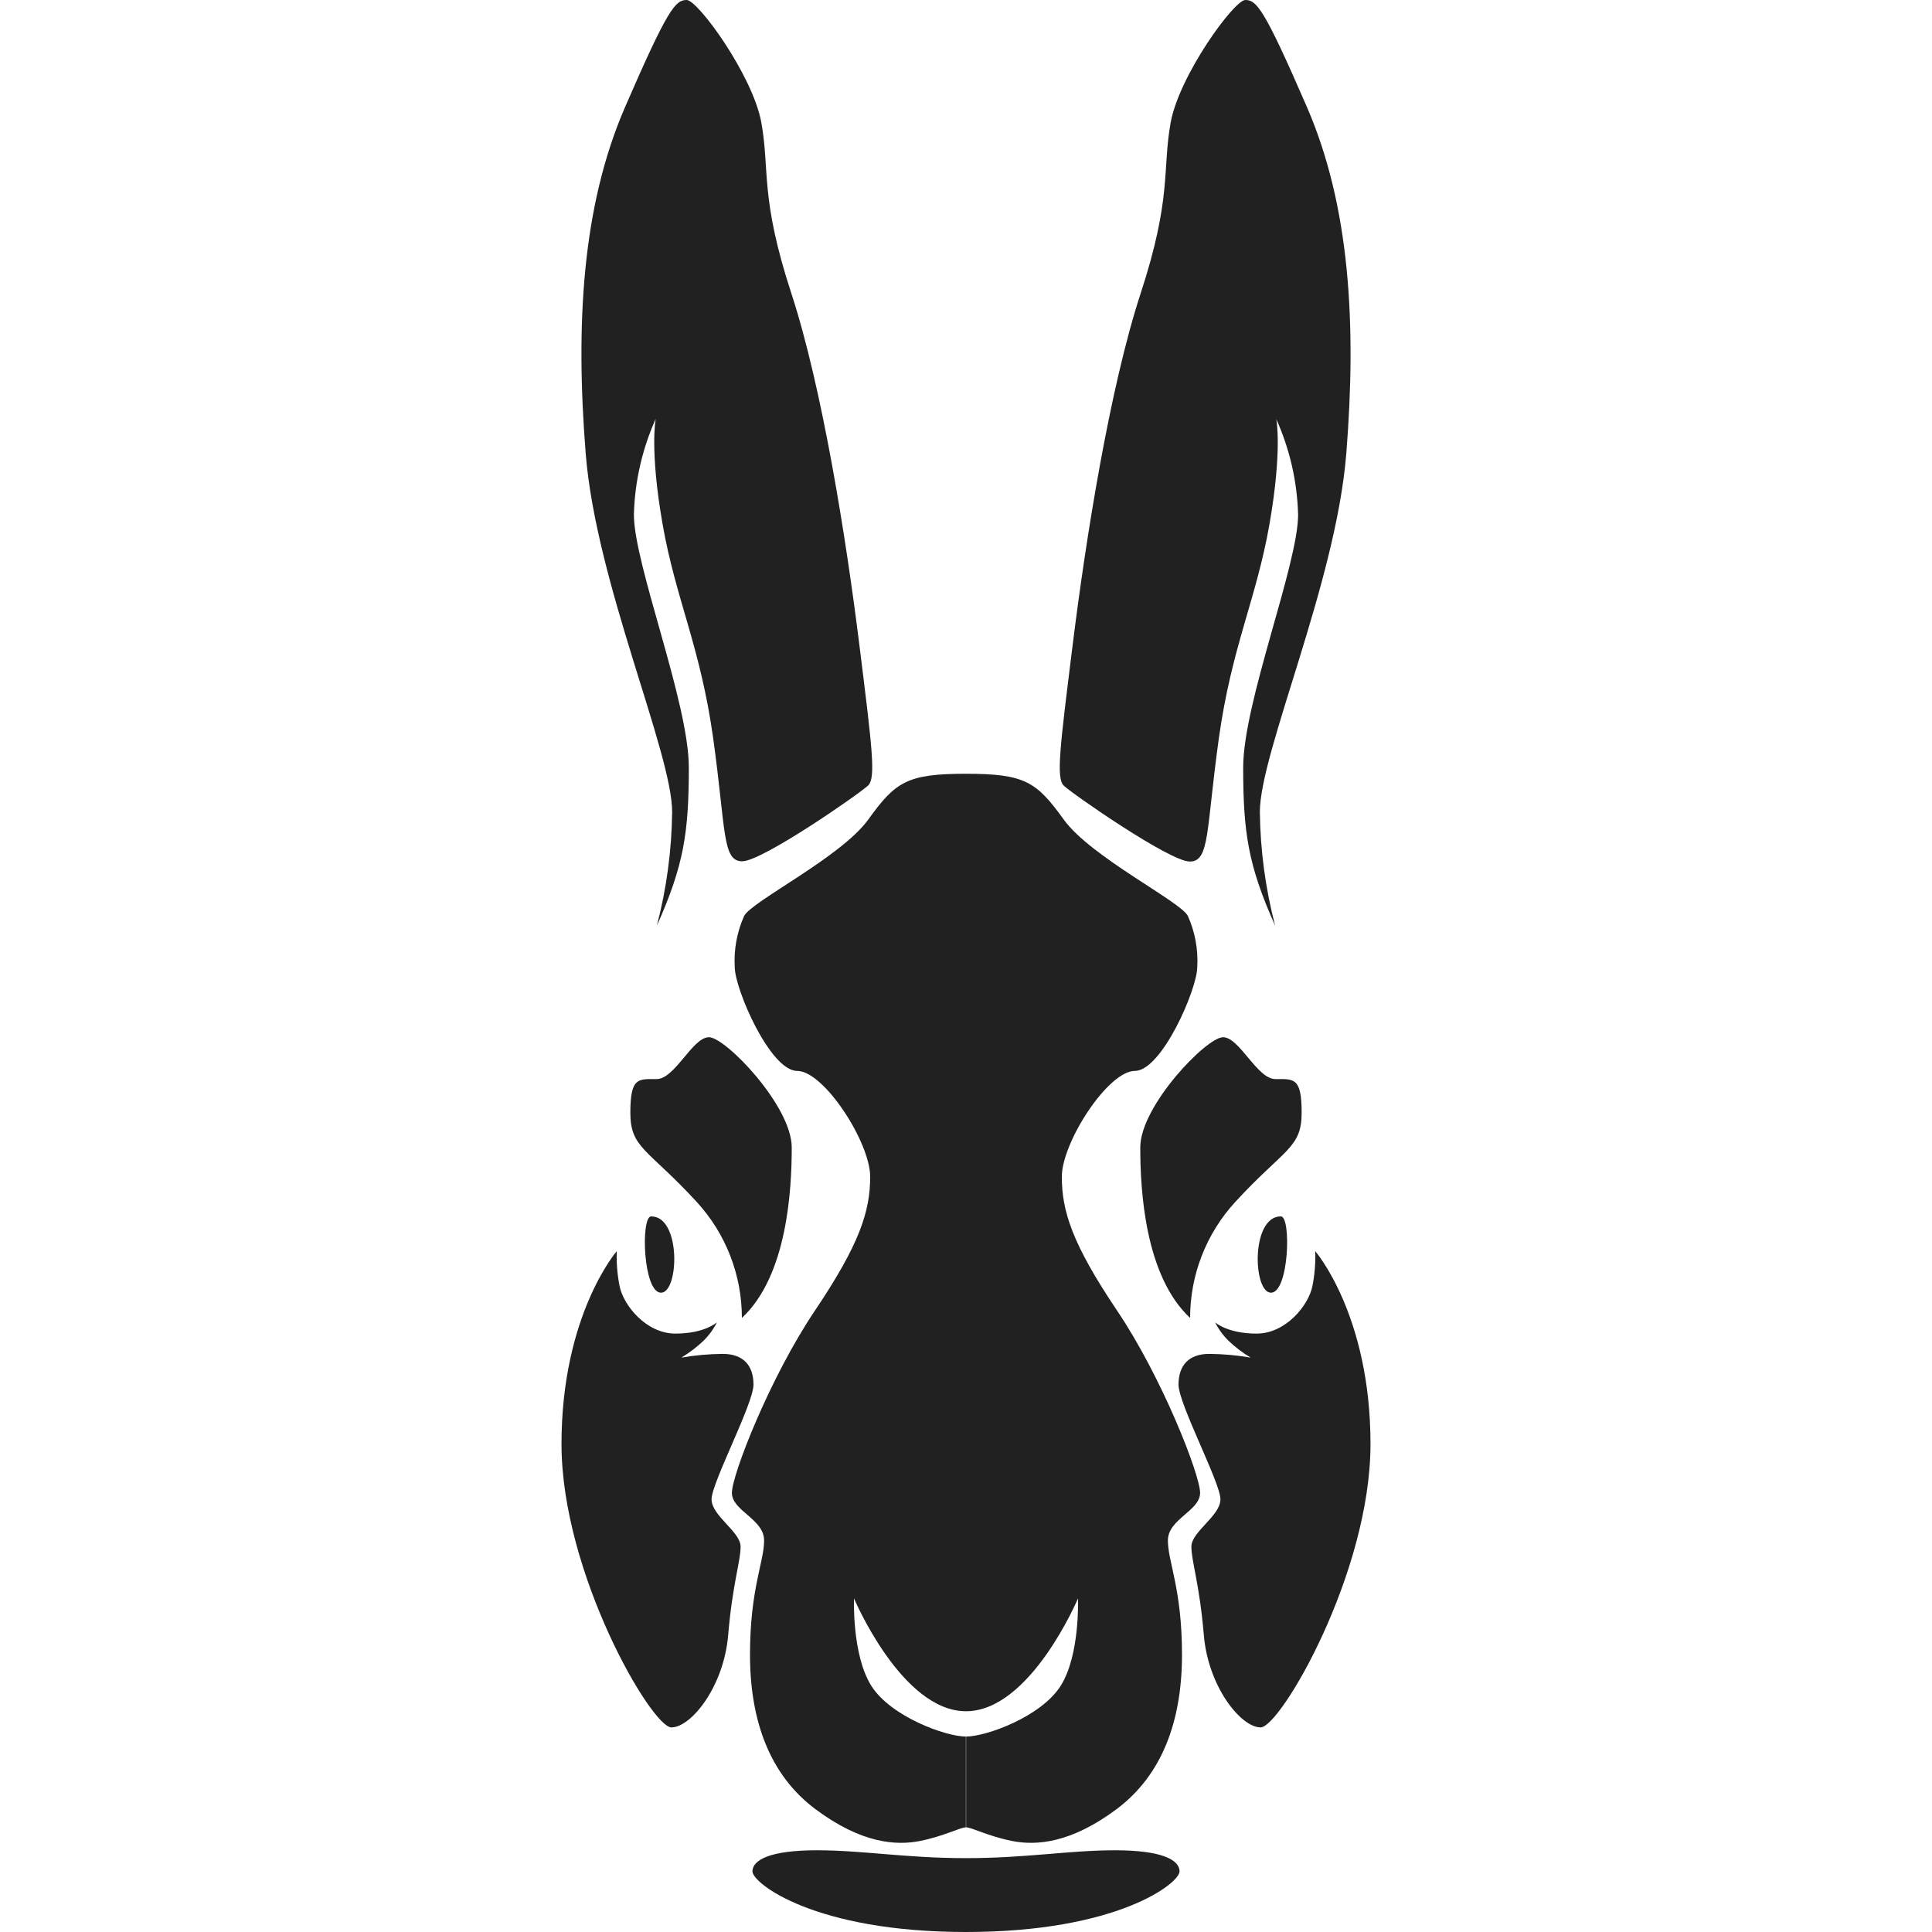
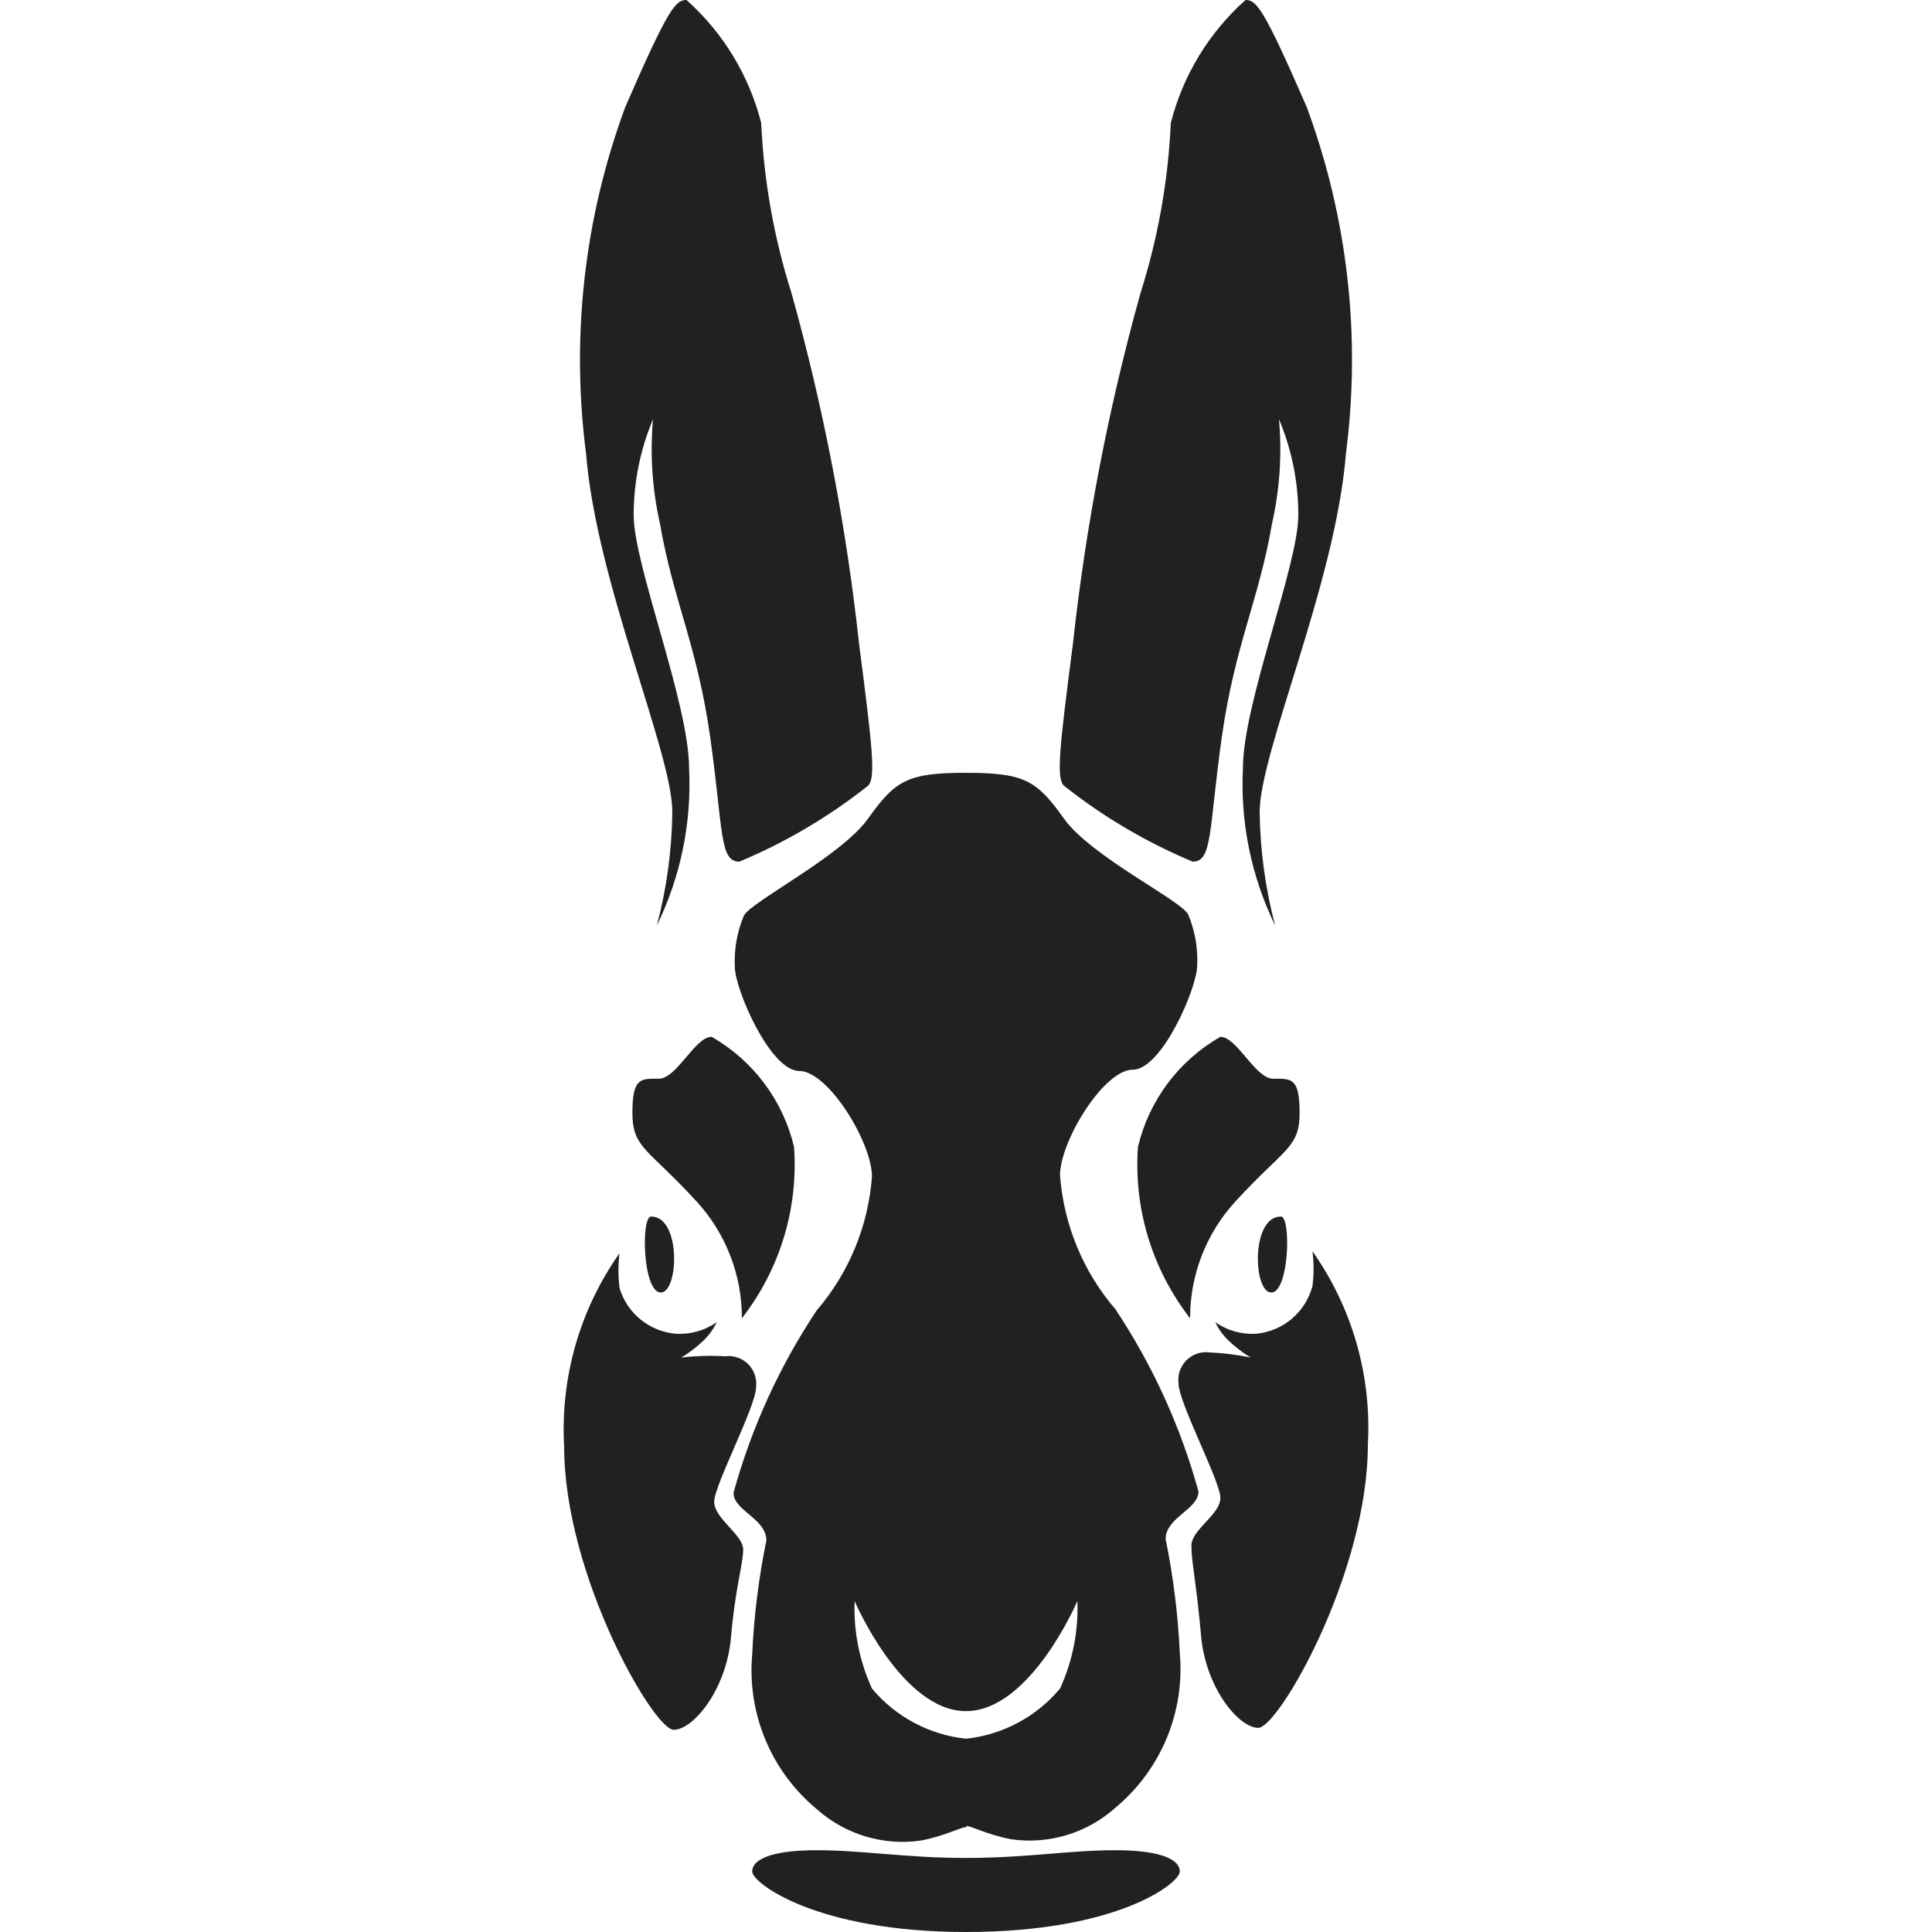
- <svg xmlns="http://www.w3.org/2000/svg" viewBox="0 0 300 300">
-   <g id="easterncottontailrabbit">
-     <g id="right">
-       <path d="M150,120.15c9.14,0,10.95,1.24,15.17,7.1s18.22,12.75,19.29,15a17,17,0,0,1,1.45,7.9c0,3.44-5.52,16.14-9.69,16.14s-11.34,11.1-11.34,16.43,1.6,10.42,8.58,20.79,12.89,25.49,12.89,28.3-5,4.05-5,7.4,2.19,7.48,2.19,17.73-3.06,18.69-10.18,24-12.51,5.67-16.24,4.92-6.23-2.11-7.1-2.11V269.65c3.13,0,11.67-3.09,14.69-7.89s2.68-13.56,2.68-13.56S160,265.72,150,265.72Z" transform="translate(0)" fill="#212121" />
-       <path d="M150,288.53c9.4,0,16-1.22,23.16-1.22s10,1.46,10,3.28S173.56,300,150,300Z" transform="translate(0)" fill="#212121" />
-       <path d="M198,143.73a73.25,73.25,0,0,1-2.37-17.64c0-9.26,11.82-35.58,13.42-55.64s.58-38.39-6.1-53.8S195.11,0,193.37,0s-10.29,11.74-11.6,19.08.22,11.58-4.63,26.41S168.61,83.68,166.58,100s-2.6,20.81-1.39,22,16.43,11.78,19.56,11.78,2.52-4.87,4.51-19.12,5.81-21.57,7.85-33.2,1.07-16.38,1.07-16.38a38.83,38.83,0,0,1,3.39,14.83c0,7.75-8.53,29.18-8.53,39.26S193.81,134.38,198,143.73Z" transform="translate(0)" fill="#212121" />
-       <path d="M184.8,204.65a26.61,26.61,0,0,1,7-18c7.61-8.28,10.32-8.33,10.32-13.86s-1.21-5.23-4.07-5.23-5.57-6.5-8.14-6.5-12.85,10.67-12.85,17.11S177.72,198.06,184.8,204.65Z" transform="translate(0)" fill="#212121" />
-       <path d="M194.2,210.81a19.92,19.92,0,0,1-3.44-2.62,10.72,10.72,0,0,1-2.08-2.86s1.89,1.75,6.44,1.75,8.1-4.41,8.68-7.42a23.62,23.62,0,0,0,.43-5.38s8.58,9.89,8.58,29.95-14,44-17.06,44-8.14-6.3-8.82-14.34S185,242.48,185,240.16s4.51-4.78,4.51-7.35S183,218,183,215s1.6-4.77,4.79-4.77A39.81,39.81,0,0,1,194.2,210.81Z" transform="translate(0)" fill="#212121" />
-       <path d="M198.89,188.88c1.64,0,1.27,11.85-1.53,11.85S194.2,188.88,198.89,188.88Z" transform="translate(0)" fill="#212121" />
-     </g>
-     <g id="left">
-       <path d="M150,120.15c-9.14,0-10.95,1.24-15.17,7.1s-18.22,12.75-19.29,15a17,17,0,0,0-1.45,7.9c0,3.44,5.52,16.14,9.69,16.14s11.34,11.1,11.34,16.43-1.6,10.42-8.58,20.79-12.89,25.49-12.89,28.3,5,4.05,5,7.4-2.19,7.48-2.19,17.73,3.06,18.69,10.18,24,12.51,5.67,16.24,4.92,6.23-2.11,7.1-2.11V269.65c-3.13,0-11.67-3.09-14.69-7.89s-2.68-13.56-2.68-13.56S140,265.72,150,265.72Z" transform="translate(0)" fill="#212121" />
-       <path d="M150,288.53c-9.4,0-16-1.22-23.16-1.22s-10,1.46-10,3.28S126.44,300,150,300Z" transform="translate(0)" fill="#212121" />
-       <path d="M102,143.73a73.25,73.25,0,0,0,2.37-17.64c0-9.26-11.82-35.58-13.42-55.64s-.58-38.39,6.1-53.8S104.89,0,106.63,0s10.29,11.74,11.6,19.08-.22,11.58,4.63,26.41,8.53,38.19,10.56,54.47,2.6,20.81,1.39,22-16.43,11.78-19.56,11.78-2.52-4.87-4.51-19.12-5.81-21.57-7.85-33.2-1.07-16.38-1.07-16.38A38.83,38.83,0,0,0,98.43,79.9c0,7.75,8.53,29.18,8.53,39.26S106.19,134.38,102,143.73Z" transform="translate(0)" fill="#212121" />
-       <path d="M115.2,204.65a26.61,26.61,0,0,0-7-18c-7.61-8.28-10.32-8.33-10.32-13.86s1.21-5.23,4.07-5.23,5.57-6.5,8.14-6.5,12.85,10.67,12.85,17.11S122.28,198.06,115.2,204.65Z" transform="translate(0)" fill="#212121" />
-       <path d="M105.8,210.81a19.92,19.92,0,0,0,3.44-2.62,10.72,10.72,0,0,0,2.08-2.86s-1.89,1.75-6.44,1.75-8.1-4.41-8.68-7.42a23.62,23.62,0,0,1-.43-5.38s-8.58,9.89-8.58,29.95,14,44,17.06,44,8.14-6.3,8.82-14.34S115,242.48,115,240.16s-4.51-4.78-4.51-7.35S117,218,117,215s-1.6-4.77-4.79-4.77A39.81,39.81,0,0,0,105.8,210.81Z" transform="translate(0)" fill="#212121" />
-       <path d="M101.11,188.88c-1.64,0-1.27,11.85,1.53,11.85S105.8,188.88,101.11,188.88Z" transform="translate(0)" fill="#212121" />
-     </g>
-   </g>
-   <g id="frame">
-     <rect width="300" height="300" fill="none" />
-   </g>
+ <svg xmlns="http://www.w3.org/2000/svg" viewBox="0 0 30 30">
+   <path d="M15,12c.91,0,1.1.12,1.52.71s1.82,1.27,1.93,1.49a1.83,1.83,0,0,1,.14.79c0,.35-.55,1.62-1,1.62s-1.13,1.11-1.13,1.64a3.6,3.6,0,0,0,.86,2.08,9.81,9.81,0,0,1,1.29,2.83c0,.28-.51.4-.51.74a11.45,11.45,0,0,1,.22,1.77,2.8,2.8,0,0,1-1,2.4,2,2,0,0,1-1.62.49c-.37-.07-.62-.21-.71-.21V27a2.21,2.21,0,0,0,1.47-.78,3,3,0,0,0,.27-1.36S16,26.57,15,26.57Z" transform="translate(0)" fill="#212121" />
+   <path d="M15,28.85c.94,0,1.6-.12,2.32-.12s1,.15,1,.33S17.36,30,15,30Z" transform="translate(0)" fill="#212121" />
+   <path d="M19.8,14.37a7.24,7.24,0,0,1-.24-1.76c0-.93,1.18-3.56,1.34-5.57a11.3,11.3,0,0,0-.61-5.38C19.62.12,19.51,0,19.34,0a3.82,3.82,0,0,0-1.16,1.91,10.26,10.26,0,0,1-.47,2.64A33.9,33.9,0,0,0,16.66,10c-.21,1.62-.26,2.08-.14,2.2a8.5,8.5,0,0,0,2,1.18c.31,0,.25-.49.45-1.92s.58-2.15.78-3.32a5.25,5.25,0,0,0,.11-1.63A3.82,3.82,0,0,1,20.16,8c0,.78-.86,2.92-.86,3.93A5,5,0,0,0,19.8,14.37Z" transform="translate(0)" fill="#212121" />
+   <path d="M18.48,20.47a2.67,2.67,0,0,1,.7-1.81c.76-.83,1-.83,1-1.38s-.13-.53-.41-.53-.56-.65-.82-.65a2.68,2.68,0,0,0-1.28,1.71A3.88,3.88,0,0,0,18.48,20.47Z" transform="translate(0)" fill="#212121" />
+   <path d="M19.42,21.08a2.06,2.06,0,0,1-.34-.26,1,1,0,0,1-.21-.29,1,1,0,0,0,.64.18,1,1,0,0,0,.87-.74,2.15,2.15,0,0,0,0-.54,4.74,4.74,0,0,1,.86,3c0,2-1.39,4.4-1.7,4.4s-.82-.63-.89-1.43S18.5,24.25,18.5,24s.45-.48.45-.74-.65-1.48-.65-1.78a.43.43,0,0,1,.48-.48A4,4,0,0,1,19.42,21.08Z" transform="translate(0)" fill="#212121" />
+   <path d="M19.89,18.89c.16,0,.13,1.18-.15,1.18S19.42,18.89,19.89,18.89Z" transform="translate(0)" fill="#212121" />
+   <path d="M15,12c-.91,0-1.1.12-1.52.71S11.66,14,11.55,14.22a1.83,1.83,0,0,0-.14.79c0,.35.55,1.62,1,1.62s1.13,1.11,1.13,1.64a3.6,3.6,0,0,1-.86,2.08,9.81,9.81,0,0,0-1.29,2.83c0,.28.51.4.51.74a11.45,11.45,0,0,0-.22,1.77,2.8,2.8,0,0,0,1,2.4,2,2,0,0,0,1.62.49c.37-.07.62-.21.71-.21V27a2.21,2.21,0,0,1-1.47-.78,3,3,0,0,1-.27-1.36S14,26.57,15,26.57Z" transform="translate(0)" fill="#212121" />
+   <path d="M15,28.85c-.94,0-1.6-.12-2.32-.12s-1,.15-1,.33,1,.94,3.32.94Z" transform="translate(0)" fill="#212121" />
+   <path d="M10.2,14.37a7.24,7.24,0,0,0,.24-1.76c0-.93-1.18-3.56-1.34-5.57a11.3,11.3,0,0,1,.61-5.38C10.38.12,10.49,0,10.66,0a3.82,3.82,0,0,1,1.16,1.91,10.26,10.26,0,0,0,.47,2.64A33.9,33.9,0,0,1,13.34,10c.21,1.62.26,2.08.14,2.2a8.5,8.5,0,0,1-2,1.18c-.31,0-.25-.49-.45-1.92s-.58-2.15-.78-3.32a5.25,5.25,0,0,1-.11-1.63A3.82,3.82,0,0,0,9.84,8c0,.78.86,2.92.86,3.93A5,5,0,0,1,10.2,14.37Z" transform="translate(0)" fill="#212121" />
+   <path d="M11.52,20.47a2.67,2.67,0,0,0-.7-1.81c-.76-.83-1-.83-1-1.38s.13-.53.41-.53.56-.65.82-.65a2.68,2.68,0,0,1,1.28,1.71A3.88,3.88,0,0,1,11.52,20.47Z" transform="translate(0)" fill="#212121" />
+   <path d="M10.58,21.08a2.06,2.06,0,0,0,.34-.26,1,1,0,0,0,.21-.29,1,1,0,0,1-.64.18A1,1,0,0,1,9.62,20a2.15,2.15,0,0,1,0-.54,4.74,4.74,0,0,0-.86,3c0,2,1.39,4.4,1.7,4.4s.82-.63.89-1.43.19-1.14.19-1.37-.45-.48-.45-.74.65-1.48.65-1.78a.43.43,0,0,0-.48-.48A4,4,0,0,0,10.58,21.08Z" transform="translate(0)" fill="#212121" />
+   <path d="M10.11,18.89c-.16,0-.13,1.18.15,1.18S10.58,18.89,10.11,18.89Z" transform="translate(0)" fill="#212121" />
+   <rect width="30" height="30" fill="none" />
</svg>
